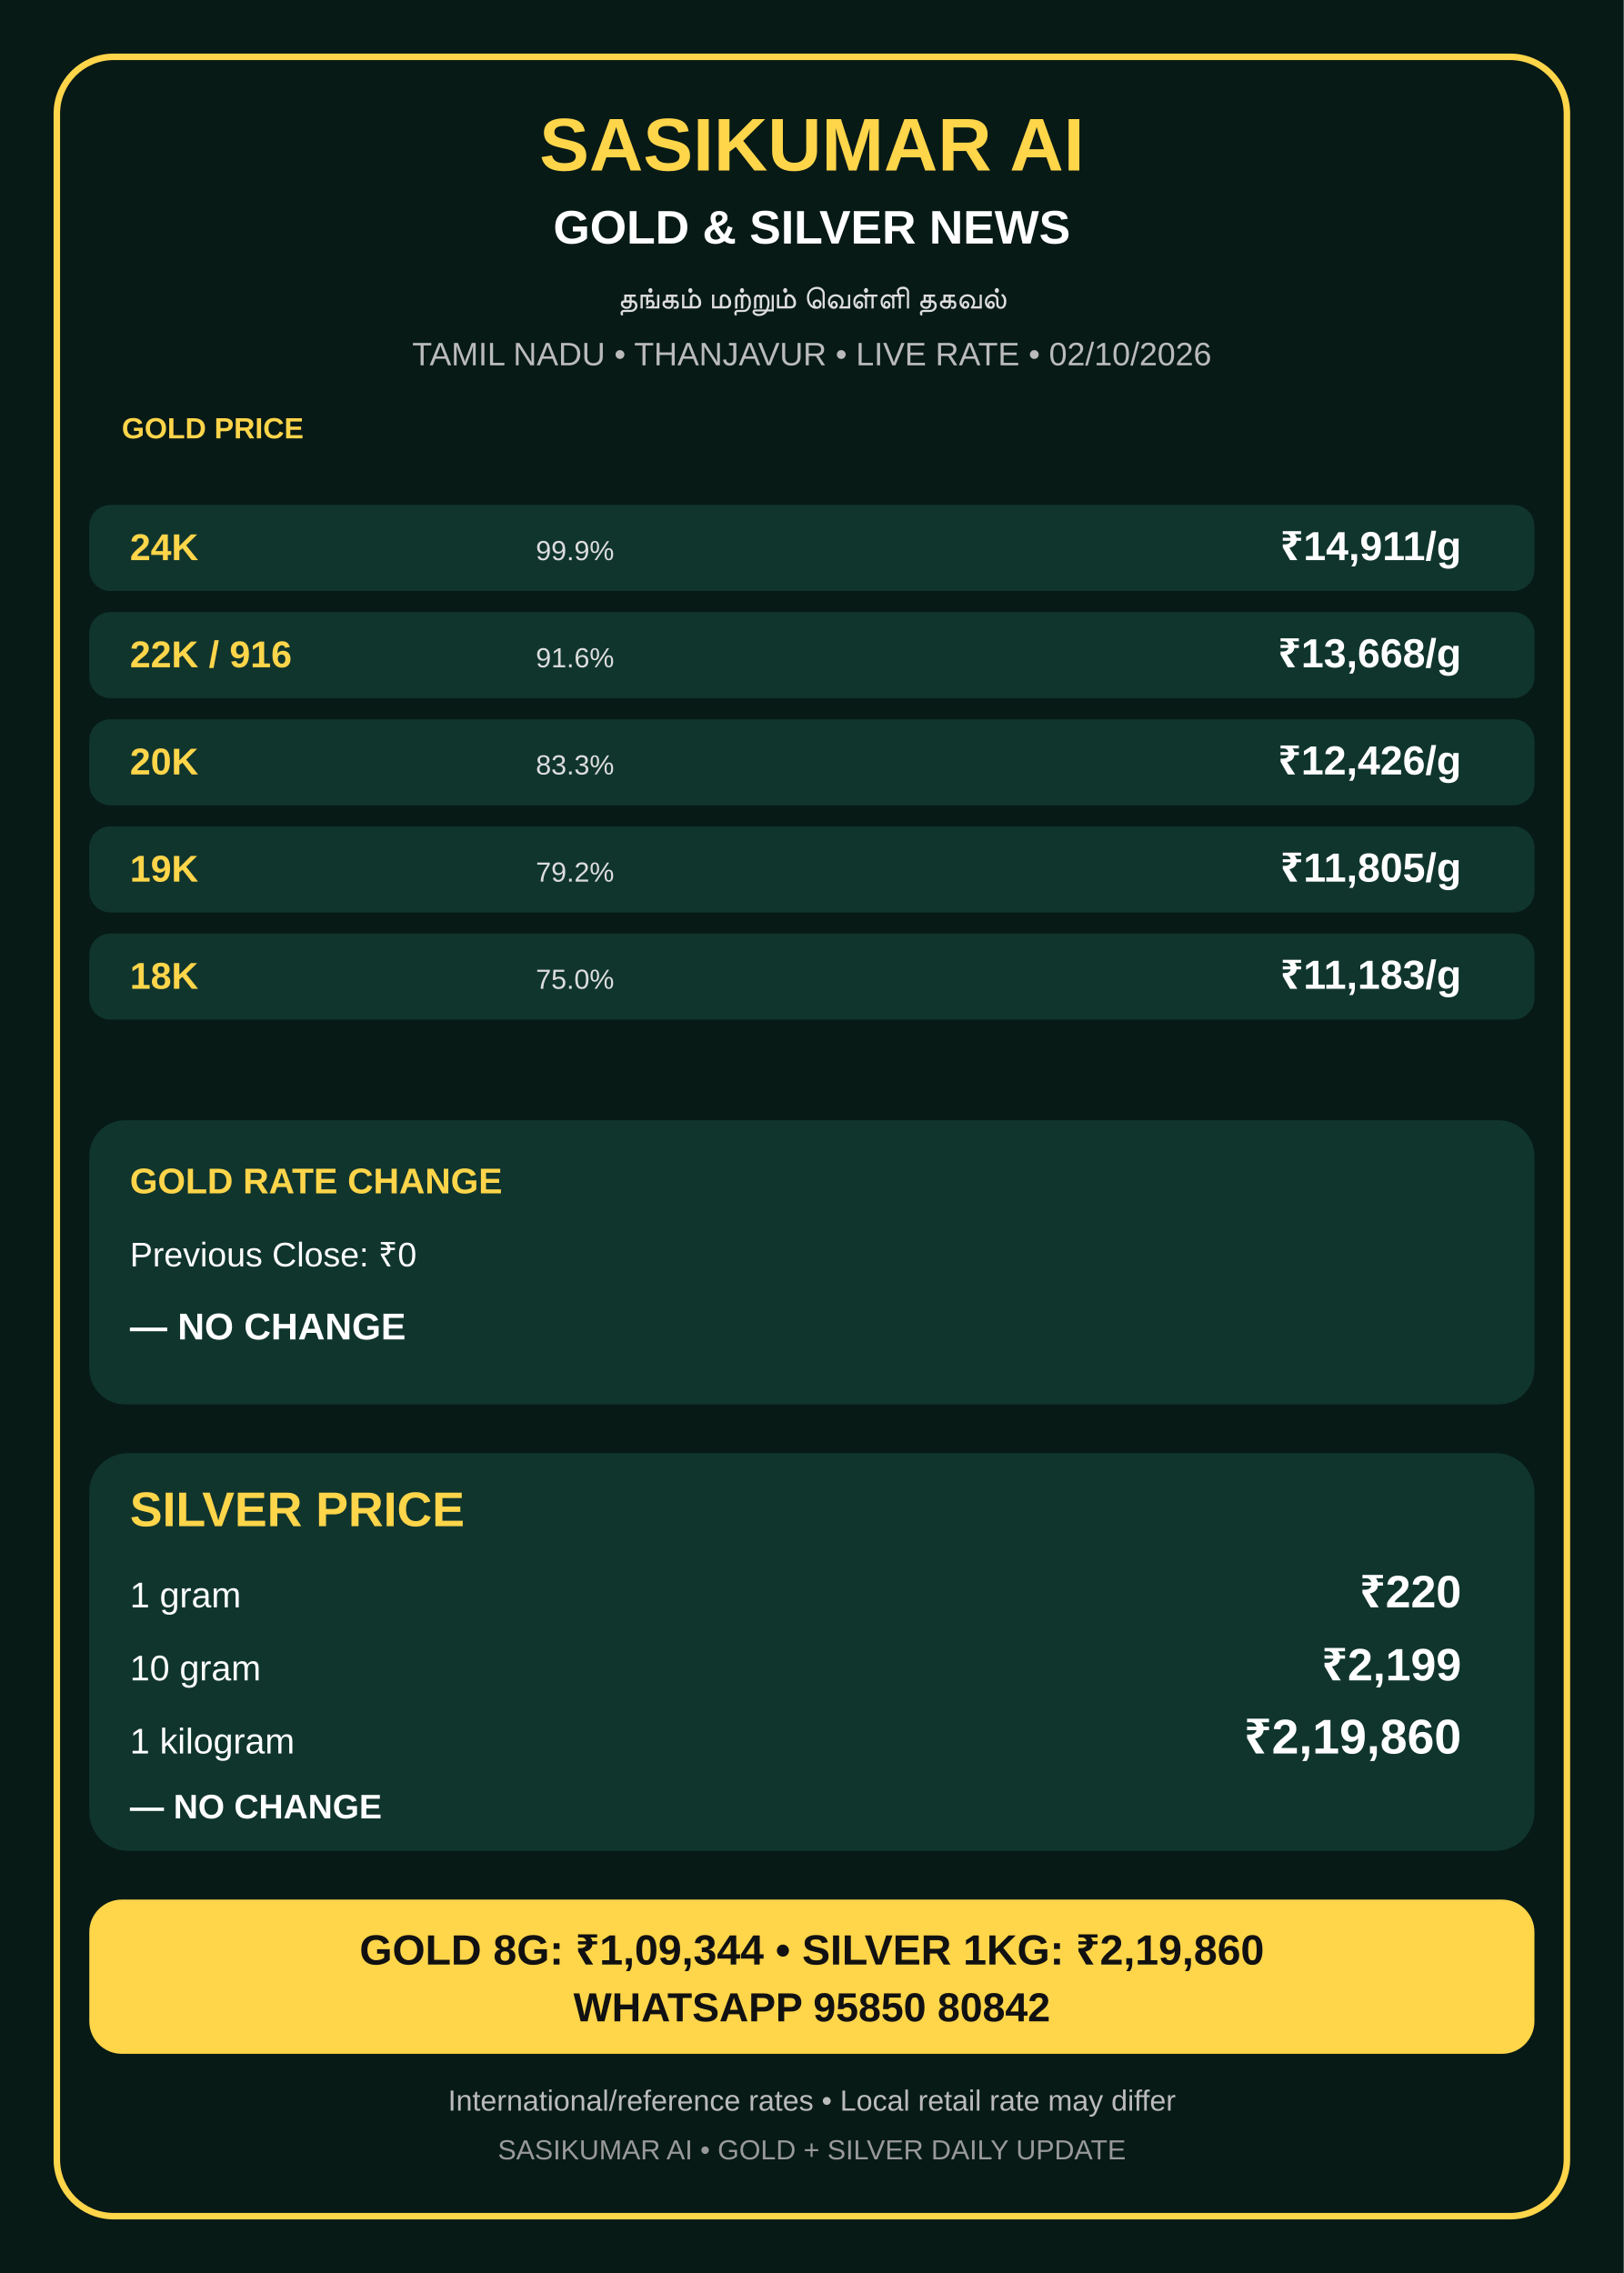
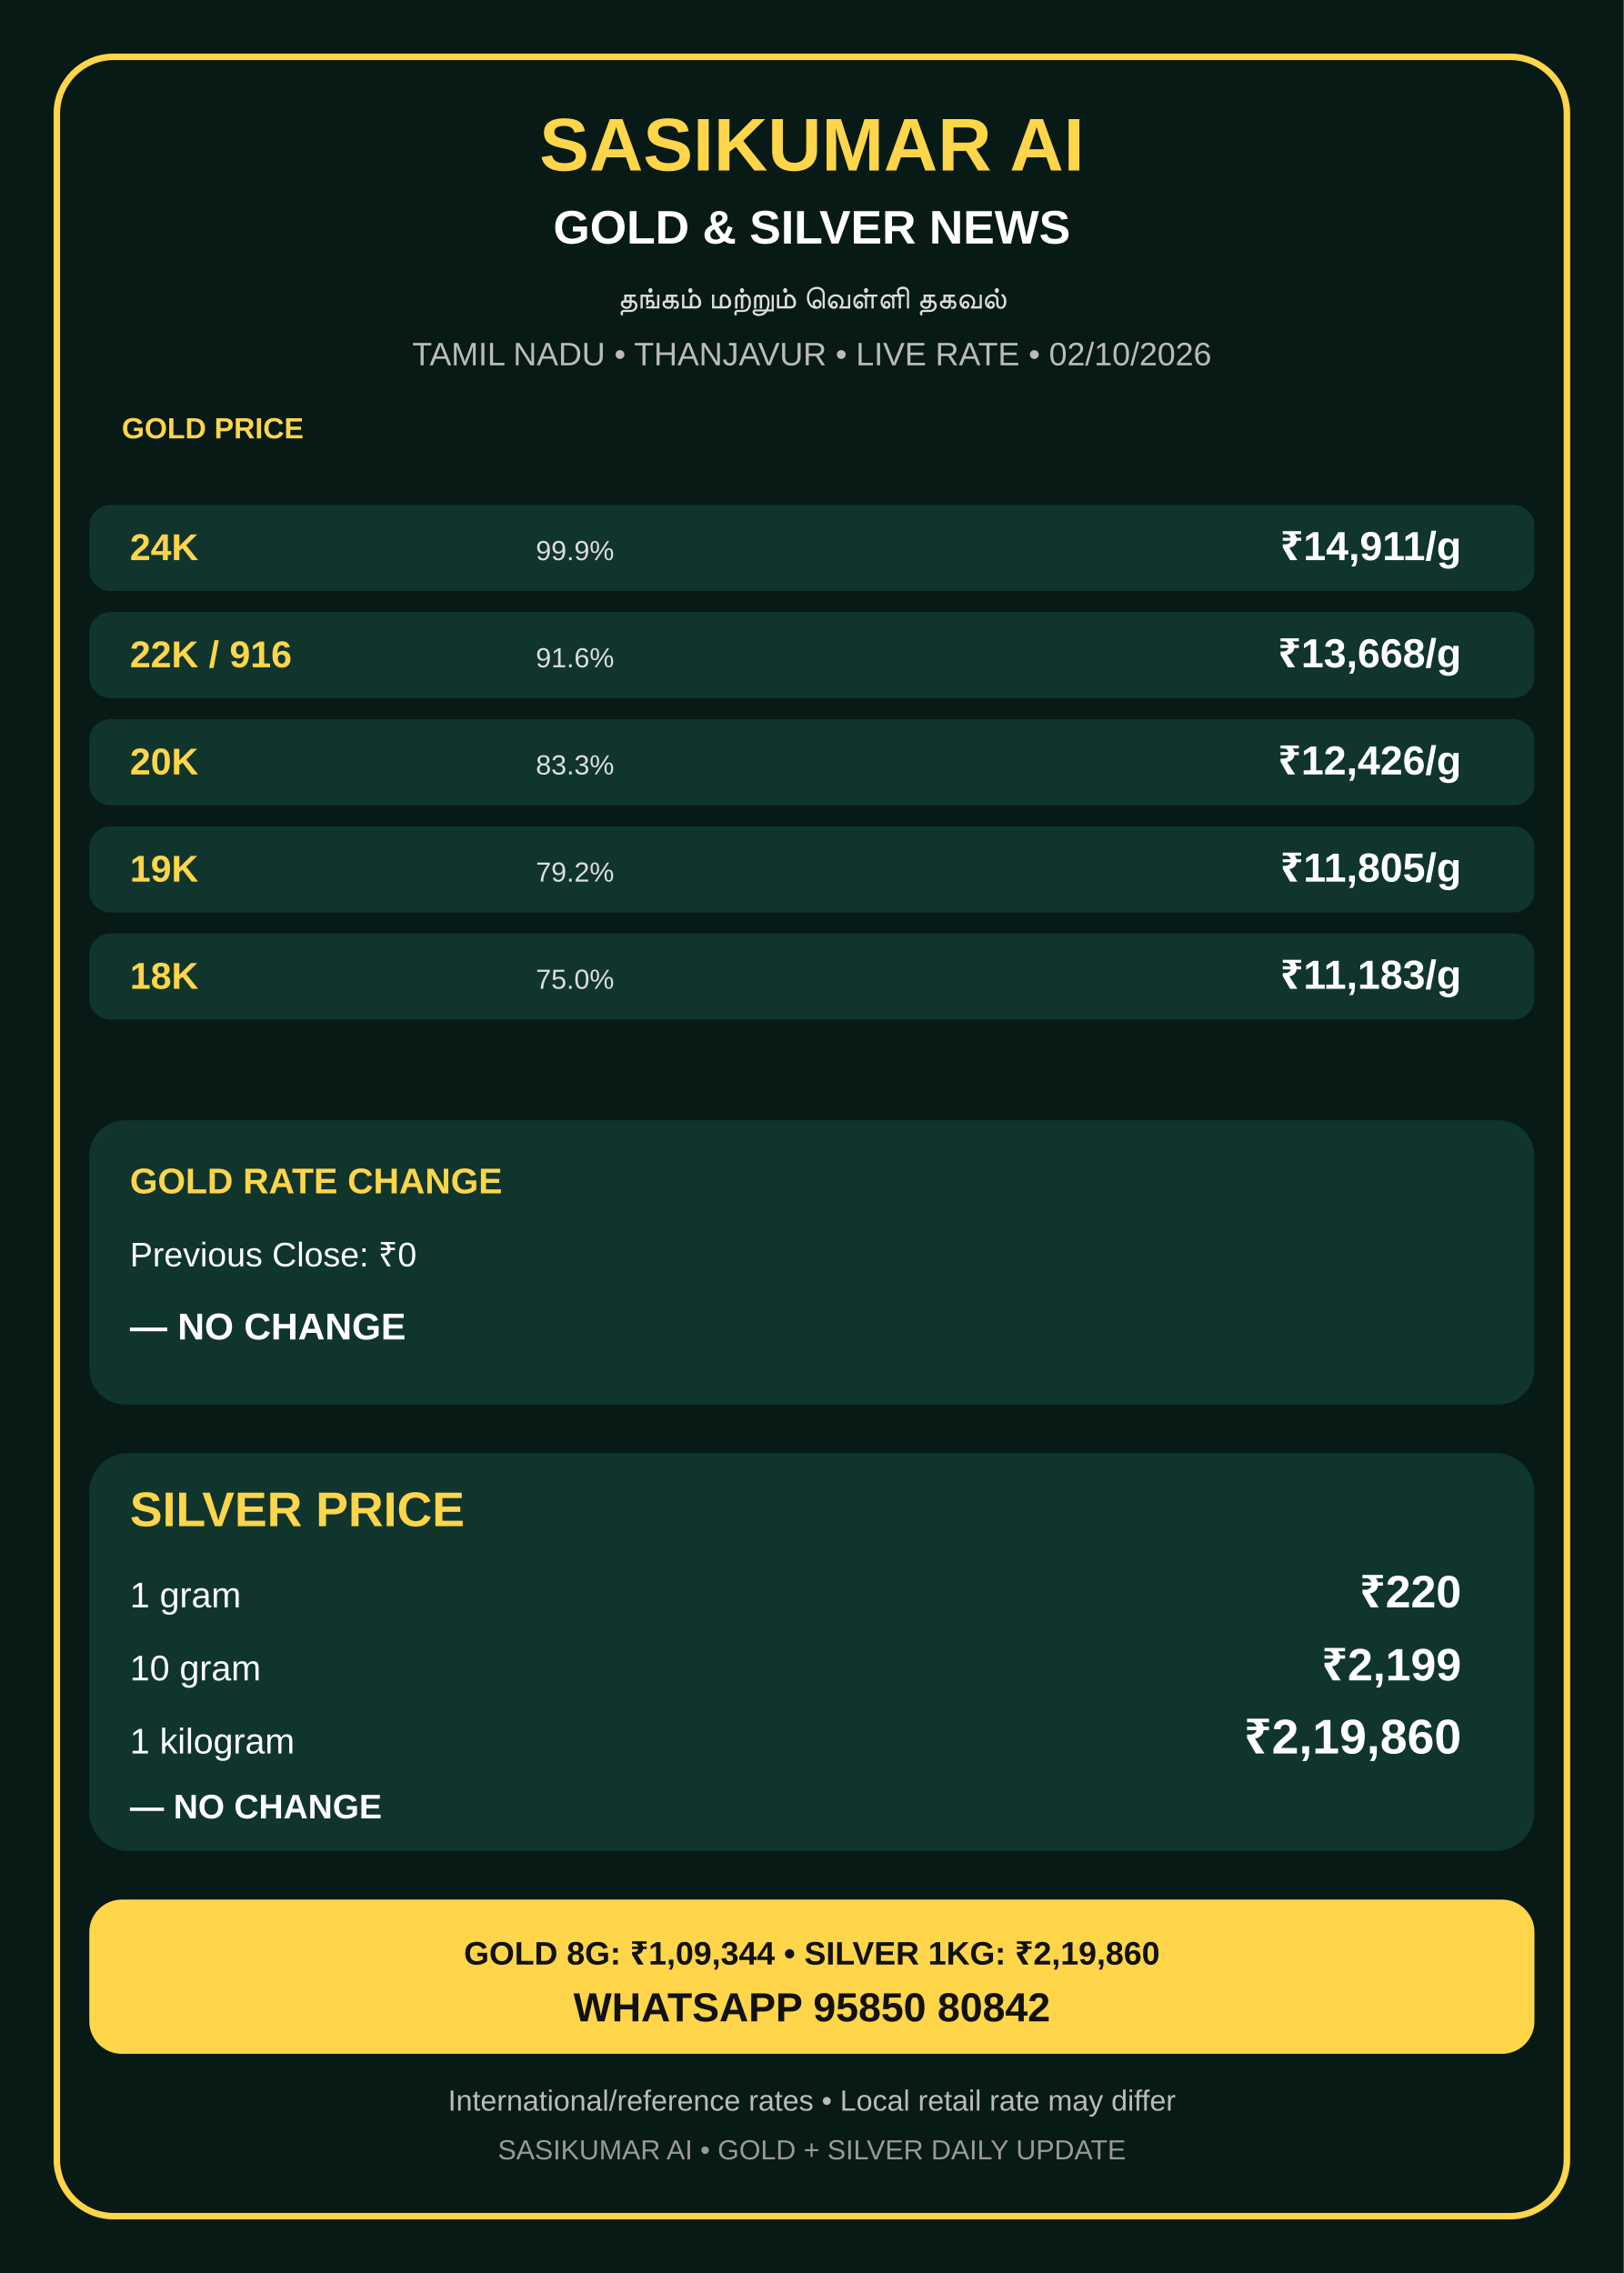
<svg xmlns="http://www.w3.org/2000/svg" width="1000" height="1400" viewBox="0 0 1000 1400">
  <rect width="1000" height="1400" fill="#071a16" />
  <rect x="35" y="35" width="930" height="1330" rx="35" fill="none" stroke="#ffd54a" stroke-width="4" />
  <text x="500" y="105" text-anchor="middle" font-family="Arial,sans-serif" font-size="46" font-weight="900" fill="#ffd54a">SASIKUMAR AI</text>
  <text x="500" y="150" text-anchor="middle" font-family="Arial,sans-serif" font-size="29" font-weight="800" fill="#ffffff">GOLD &amp; SILVER NEWS</text>
  <text x="500" y="190" text-anchor="middle" font-family="Arial,sans-serif" font-size="19" fill="#dddddd">தங்கம் மற்றும் வெள்ளி தகவல்</text>
  <text x="500" y="225" text-anchor="middle" font-family="Arial,sans-serif" font-size="20" fill="#bbbbbb">TAMIL NADU • THANJAVUR • LIVE RATE • 02/10/2026</text>
  <text x="75" y="270" font-family="Arial,sans-serif" font-size="18" font-weight="900" fill="#ffd54a">GOLD PRICE</text>
  <rect x="55" y="311" width="890" height="53" rx="13" fill="#10352d" />
  <text x="80" y="345" font-family="Arial,sans-serif" font-size="23" font-weight="700" fill="#ffd54a">24K</text>
  <text x="330" y="345" font-family="Arial,sans-serif" font-size="17" fill="#dddddd">99.9%</text>
  <text x="900" y="345" text-anchor="end" font-family="Arial,sans-serif" font-size="25" font-weight="700" fill="#ffffff">₹14,911/g</text>
  <rect x="55" y="377" width="890" height="53" rx="13" fill="#10352d" />
  <text x="80" y="411" font-family="Arial,sans-serif" font-size="23" font-weight="700" fill="#ffd54a">22K / 916</text>
  <text x="330" y="411" font-family="Arial,sans-serif" font-size="17" fill="#dddddd">91.6%</text>
  <text x="900" y="411" text-anchor="end" font-family="Arial,sans-serif" font-size="25" font-weight="700" fill="#ffffff">₹13,668/g</text>
  <rect x="55" y="443" width="890" height="53" rx="13" fill="#10352d" />
  <text x="80" y="477" font-family="Arial,sans-serif" font-size="23" font-weight="700" fill="#ffd54a">20K</text>
  <text x="330" y="477" font-family="Arial,sans-serif" font-size="17" fill="#dddddd">83.3%</text>
  <text x="900" y="477" text-anchor="end" font-family="Arial,sans-serif" font-size="25" font-weight="700" fill="#ffffff">₹12,426/g</text>
  <rect x="55" y="509" width="890" height="53" rx="13" fill="#10352d" />
  <text x="80" y="543" font-family="Arial,sans-serif" font-size="23" font-weight="700" fill="#ffd54a">19K</text>
  <text x="330" y="543" font-family="Arial,sans-serif" font-size="17" fill="#dddddd">79.2%</text>
  <text x="900" y="543" text-anchor="end" font-family="Arial,sans-serif" font-size="25" font-weight="700" fill="#ffffff">₹11,805/g</text>
  <rect x="55" y="575" width="890" height="53" rx="13" fill="#10352d" />
  <text x="80" y="609" font-family="Arial,sans-serif" font-size="23" font-weight="700" fill="#ffd54a">18K</text>
  <text x="330" y="609" font-family="Arial,sans-serif" font-size="17" fill="#dddddd">75.0%</text>
  <text x="900" y="609" text-anchor="end" font-family="Arial,sans-serif" font-size="25" font-weight="700" fill="#ffffff">₹11,183/g</text>
  <rect x="55" y="690" width="890" height="175" rx="22" fill="#10352d" />
  <text x="80" y="735" font-family="Arial,sans-serif" font-size="22" font-weight="900" fill="#ffd54a">GOLD RATE CHANGE</text>
  <text x="80" y="780" font-family="Arial,sans-serif" font-size="21" fill="#ffffff">Previous Close: ₹0</text>
  <text x="80" y="825" font-family="Arial,sans-serif" font-size="23" font-weight="800" fill="#ffffff">— NO CHANGE</text>
  <rect x="55" y="895" width="890" height="245" rx="24" fill="#10352d" />
  <text x="80" y="940" font-family="Arial,sans-serif" font-size="30" font-weight="900" fill="#ffd54a">SILVER PRICE</text>
  <text x="80" y="990" font-family="Arial,sans-serif" font-size="22" fill="#ffffff">1 gram</text>
  <text x="900" y="990" text-anchor="end" font-family="Arial,sans-serif" font-size="28" font-weight="800" fill="#ffffff">₹220</text>
  <text x="80" y="1035" font-family="Arial,sans-serif" font-size="22" fill="#ffffff">10 gram</text>
  <text x="900" y="1035" text-anchor="end" font-family="Arial,sans-serif" font-size="28" font-weight="800" fill="#ffffff">₹2,199</text>
  <text x="80" y="1080" font-family="Arial,sans-serif" font-size="22" fill="#ffffff">1 kilogram</text>
  <text x="900" y="1080" text-anchor="end" font-family="Arial,sans-serif" font-size="30" font-weight="900" fill="#ffffff">₹2,19,860</text>
  <text x="80" y="1120" font-family="Arial,sans-serif" font-size="21" font-weight="800" fill="#ffffff">— NO CHANGE</text>
  <rect x="55" y="1170" width="890" height="95" rx="20" fill="#ffd54a" />
-   <text x="500" y="1210" text-anchor="middle" font-family="Arial,sans-serif" font-size="26" font-weight="900" fill="#111111">GOLD 8G: ₹1,09,344 • SILVER 1KG: ₹2,19,860</text>
+   <text x="500" y="1210" text-anchor="middle" font-family="Arial,sans-serif" font-size="20" font-weight="900" fill="#111111">GOLD 8G: ₹1,09,344 • SILVER 1KG: ₹2,19,860</text>
  <text x="500" y="1245" text-anchor="middle" font-family="Arial,sans-serif" font-size="25" font-weight="900" fill="#111111">WHATSAPP 95850 80842</text>
  <text x="500" y="1300" text-anchor="middle" font-family="Arial,sans-serif" font-size="18" fill="#bbbbbb">International/reference rates • Local retail rate may differ</text>
  <text x="500" y="1330" text-anchor="middle" font-family="Arial,sans-serif" font-size="17" fill="#999999">SASIKUMAR AI • GOLD + SILVER DAILY UPDATE</text>
</svg>
